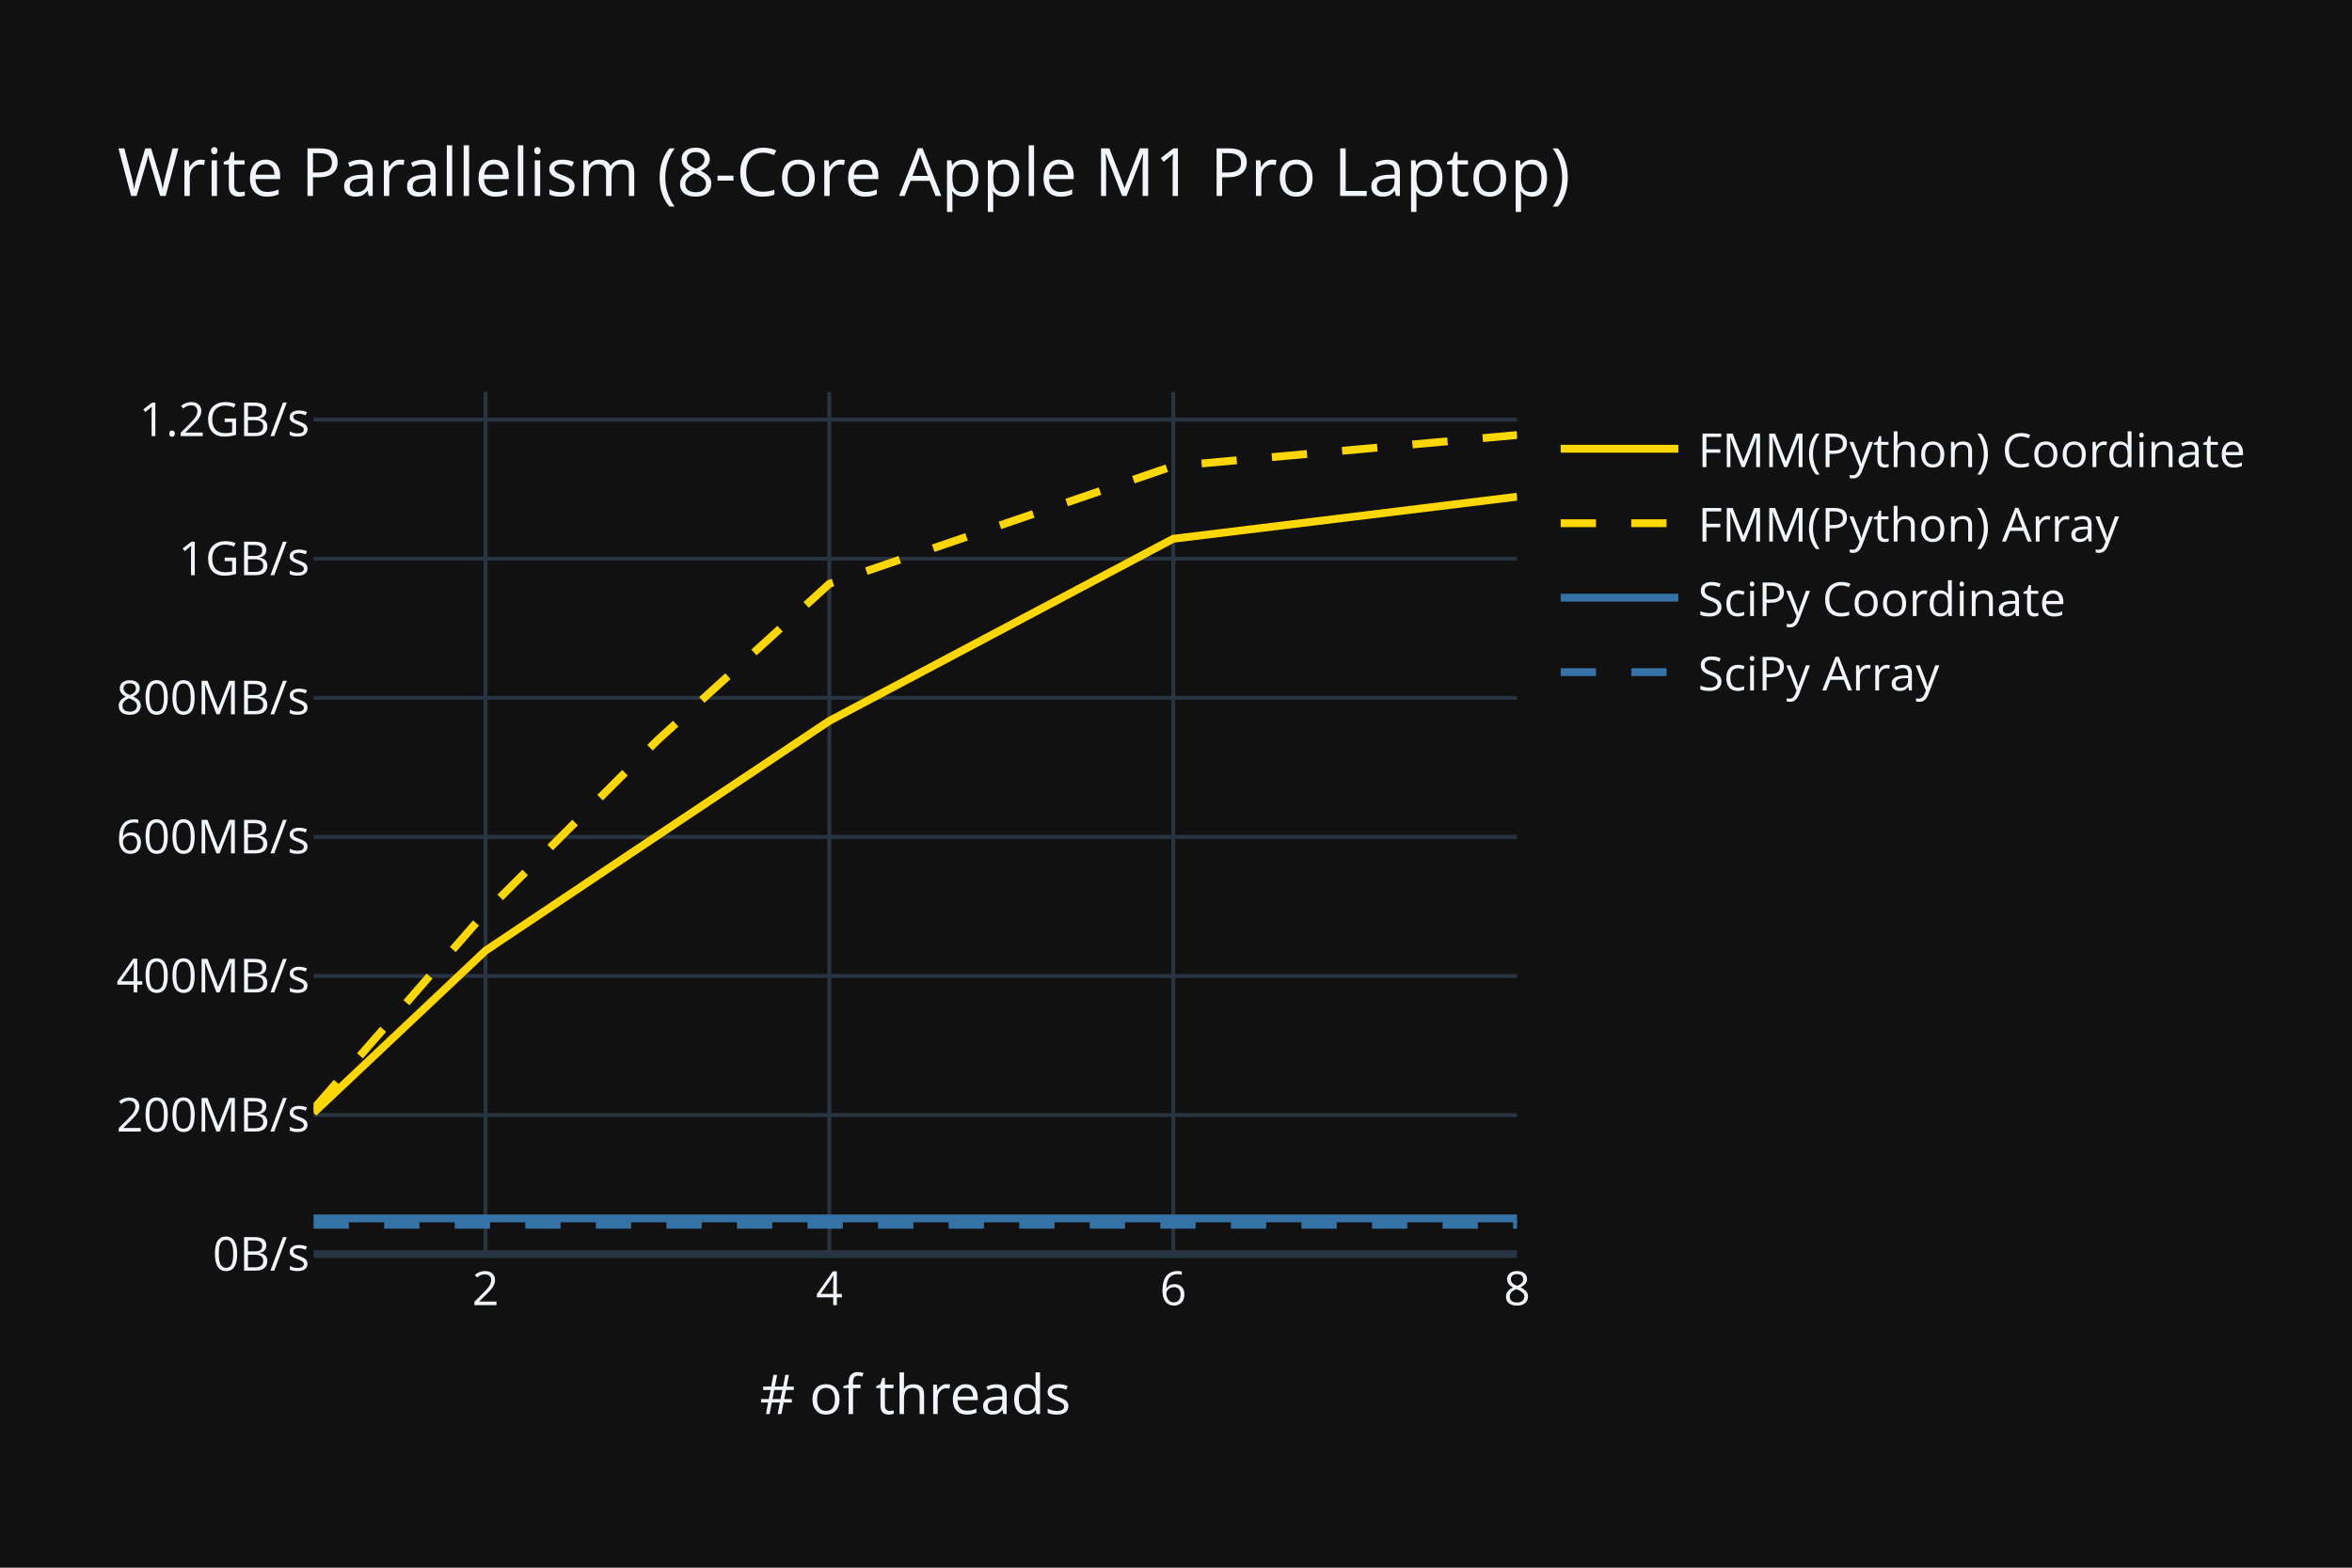
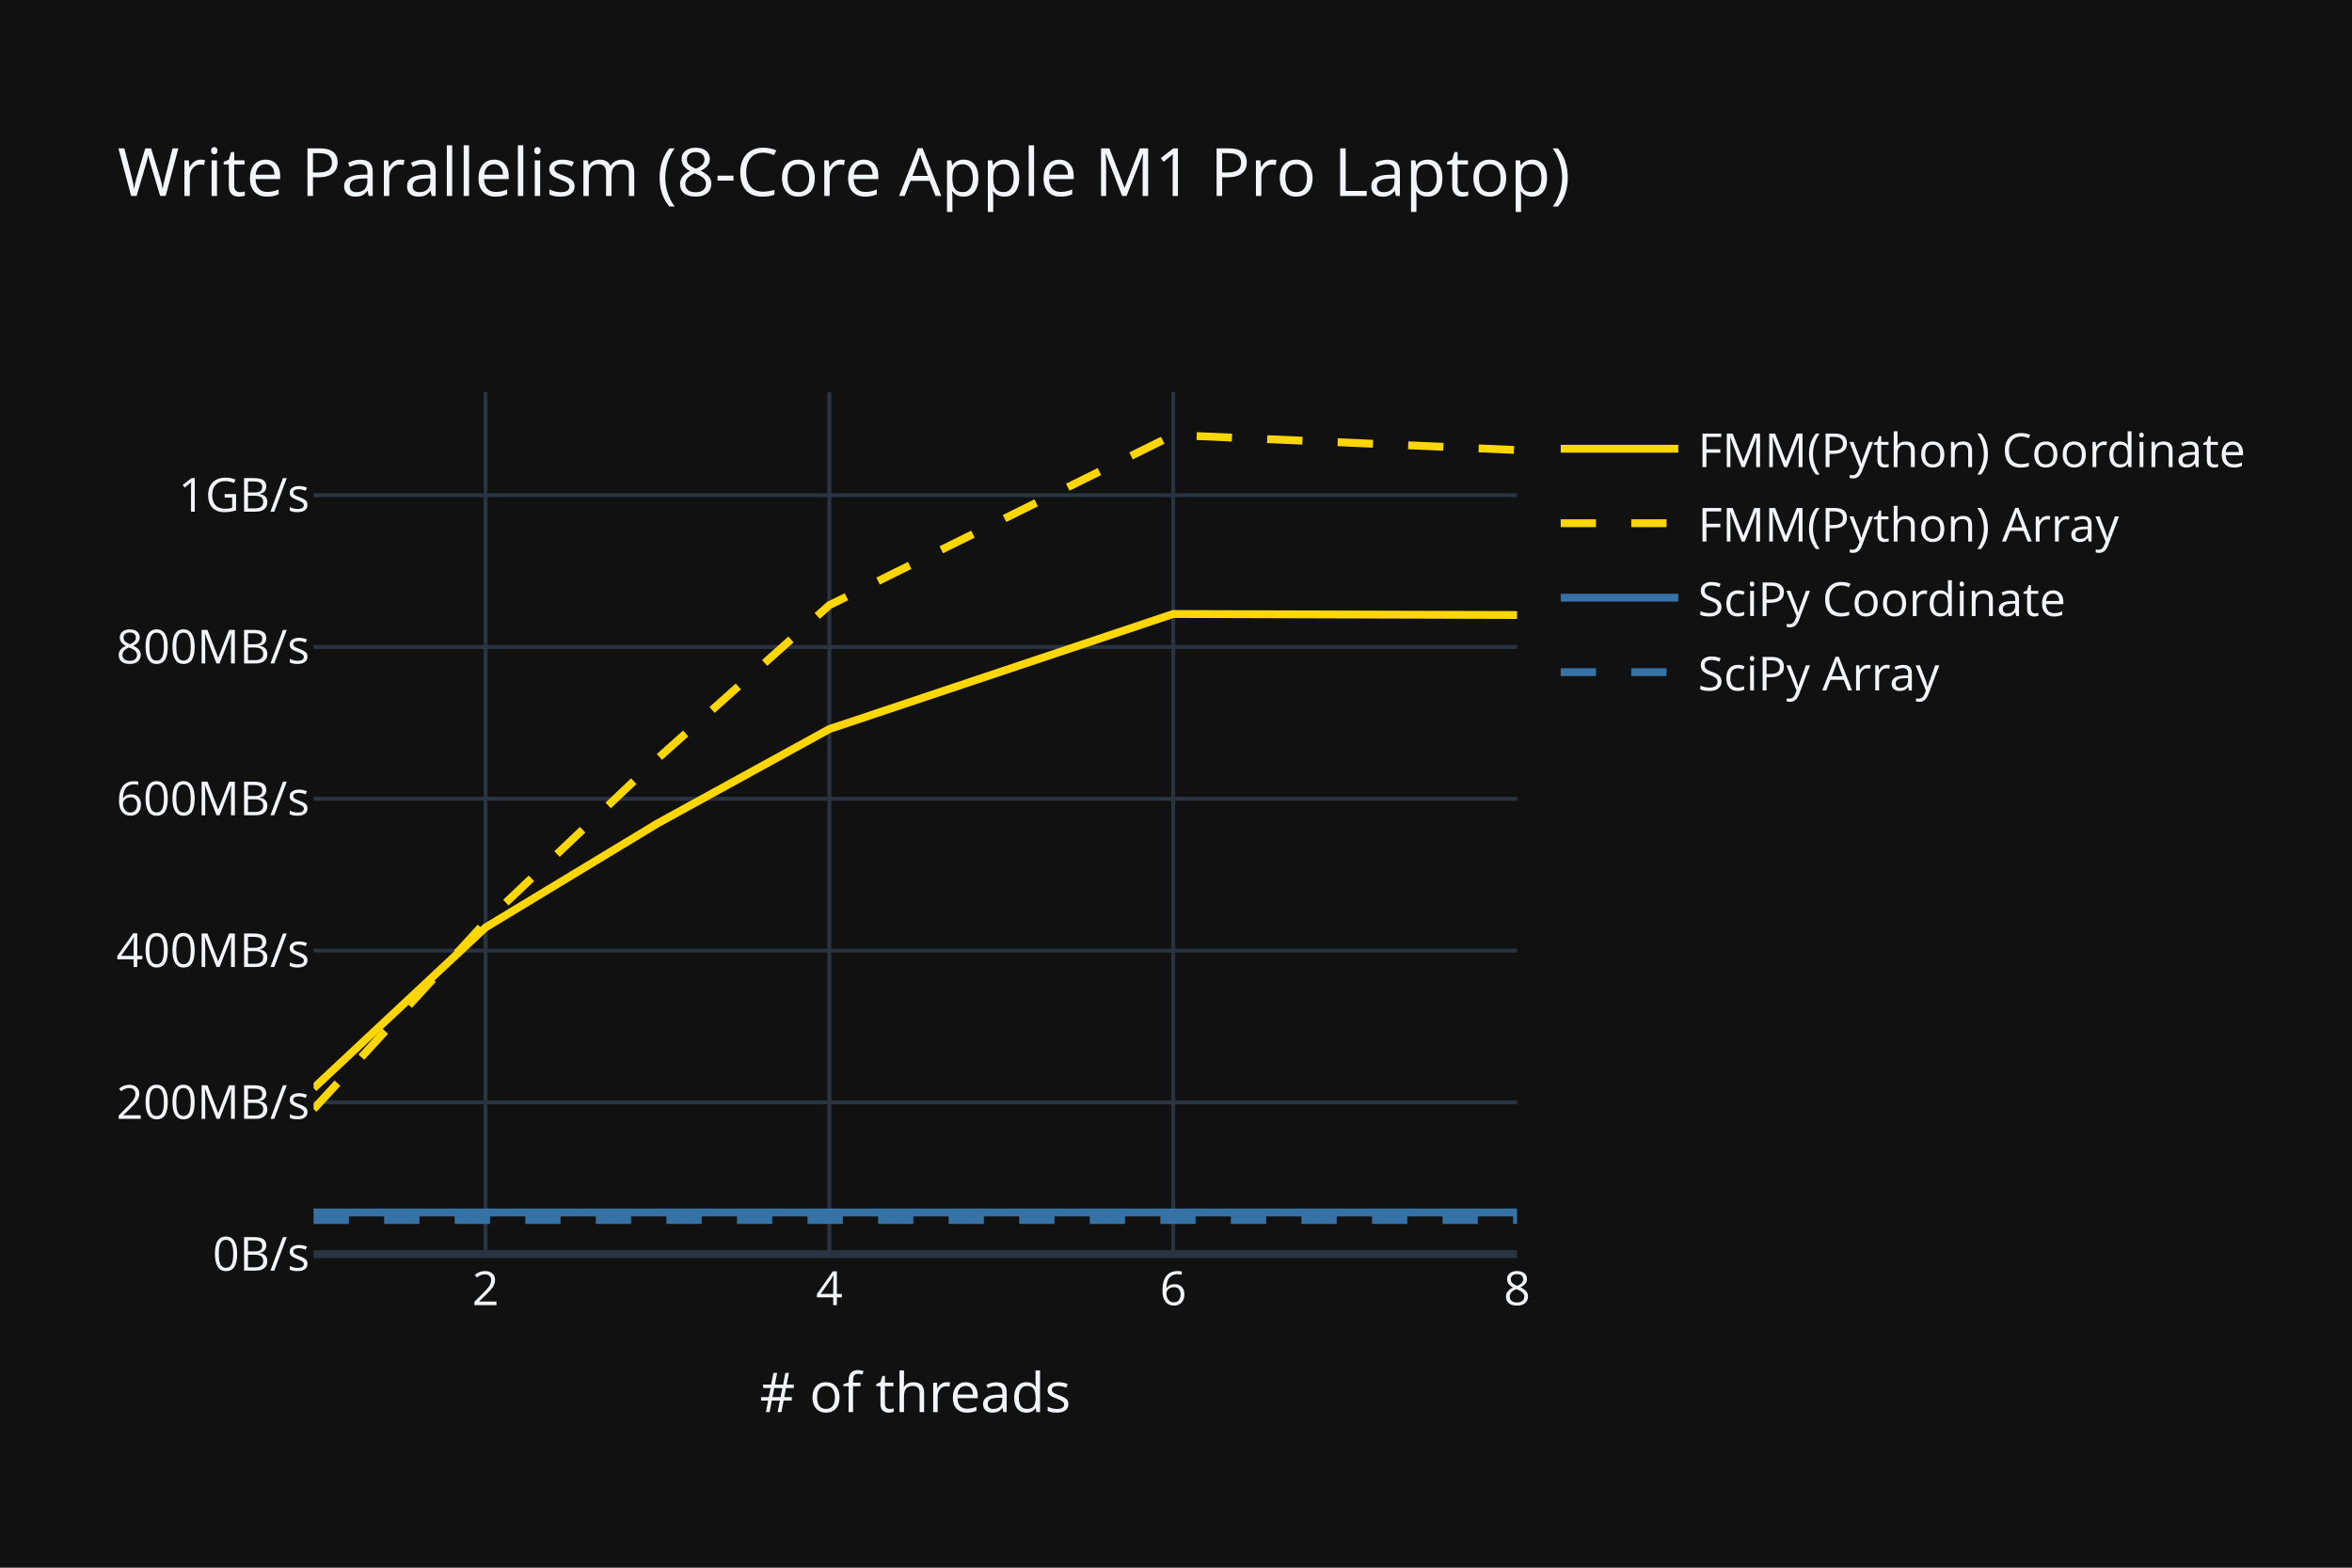
- <svg xmlns="http://www.w3.org/2000/svg" class="main-svg" width="600" height="400" style="" viewBox="0 0 600 400">
+ <svg xmlns="http://www.w3.org/2000/svg" class="main-svg" width="600" height="400" viewBox="0 0 600 400" style="">
  <rect x="0" y="0" width="600" height="400" style="fill: rgb(17, 17, 17); fill-opacity: 1;" />
-   <defs id="defs-05c855">
+   <defs id="defs-ff3281">
    <g class="clips">
-       <clipPath id="clip05c855xyplot" class="plotclip">
+       <clipPath id="clipff3281xyplot" class="plotclip">
        <rect width="307" height="220" />
      </clipPath>
-       <clipPath class="axesclip" id="clip05c855x">
+       <clipPath class="axesclip" id="clipff3281x">
        <rect x="80" y="0" width="307" height="400" />
      </clipPath>
-       <clipPath class="axesclip" id="clip05c855y">
+       <clipPath class="axesclip" id="clipff3281y">
        <rect x="0" y="100" width="600" height="220" />
      </clipPath>
-       <clipPath class="axesclip" id="clip05c855xy">
+       <clipPath class="axesclip" id="clipff3281xy">
        <rect x="80" y="100" width="307" height="220" />
      </clipPath>
    </g>
    <g class="gradients" />
    <g class="patterns" />
  </defs>
  <g class="bglayer" />
  <g class="layer-below">
    <g class="imagelayer" />
    <g class="shapelayer" />
  </g>
  <g class="cartesianlayer">
    <g class="subplot xy">
      <g class="layer-subplot">
        <g class="shapelayer" />
        <g class="imagelayer" />
      </g>
      <g class="minor-gridlayer">
        <g class="x" />
        <g class="y" />
      </g>
      <g class="gridlayer">
        <g class="x">
          <path class="xgrid crisp" transform="translate(123.86,0)" d="M0,100v220" style="stroke: rgb(40, 52, 66); stroke-opacity: 1; stroke-width: 1px;" />
          <path class="xgrid crisp" transform="translate(211.57,0)" d="M0,100v220" style="stroke: rgb(40, 52, 66); stroke-opacity: 1; stroke-width: 1px;" />
          <path class="xgrid crisp" transform="translate(299.29,0)" d="M0,100v220" style="stroke: rgb(40, 52, 66); stroke-opacity: 1; stroke-width: 1px;" />
        </g>
        <g class="y">
-           <path class="ygrid crisp" transform="translate(0,284.51)" d="M80,0h307" style="stroke: rgb(40, 52, 66); stroke-opacity: 1; stroke-width: 1px;" />
-           <path class="ygrid crisp" transform="translate(0,249.02)" d="M80,0h307" style="stroke: rgb(40, 52, 66); stroke-opacity: 1; stroke-width: 1px;" />
-           <path class="ygrid crisp" transform="translate(0,213.54)" d="M80,0h307" style="stroke: rgb(40, 52, 66); stroke-opacity: 1; stroke-width: 1px;" />
-           <path class="ygrid crisp" transform="translate(0,178.05)" d="M80,0h307" style="stroke: rgb(40, 52, 66); stroke-opacity: 1; stroke-width: 1px;" />
-           <path class="ygrid crisp" transform="translate(0,142.56)" d="M80,0h307" style="stroke: rgb(40, 52, 66); stroke-opacity: 1; stroke-width: 1px;" />
-           <path class="ygrid crisp" transform="translate(0,107.07)" d="M80,0h307" style="stroke: rgb(40, 52, 66); stroke-opacity: 1; stroke-width: 1px;" />
+           <path class="ygrid crisp" transform="translate(0,281.27)" d="M80,0h307" style="stroke: rgb(40, 52, 66); stroke-opacity: 1; stroke-width: 1px;" />
+           <path class="ygrid crisp" transform="translate(0,242.54)" d="M80,0h307" style="stroke: rgb(40, 52, 66); stroke-opacity: 1; stroke-width: 1px;" />
+           <path class="ygrid crisp" transform="translate(0,203.81)" d="M80,0h307" style="stroke: rgb(40, 52, 66); stroke-opacity: 1; stroke-width: 1px;" />
+           <path class="ygrid crisp" transform="translate(0,165.08)" d="M80,0h307" style="stroke: rgb(40, 52, 66); stroke-opacity: 1; stroke-width: 1px;" />
+           <path class="ygrid crisp" transform="translate(0,126.35)" d="M80,0h307" style="stroke: rgb(40, 52, 66); stroke-opacity: 1; stroke-width: 1px;" />
        </g>
      </g>
      <g class="zerolinelayer">
        <path class="yzl zl crisp" transform="translate(0,320)" d="M80,0h307" style="stroke: rgb(40, 52, 66); stroke-opacity: 1; stroke-width: 2px;" />
      </g>
      <path class="xlines-below" />
      <path class="ylines-below" />
      <g class="overlines-below" />
      <g class="xaxislayer-below" />
      <g class="yaxislayer-below" />
      <g class="overaxes-below" />
-       <g class="plot" transform="translate(80,100)" clip-path="url(#clip05c855xyplot)">
+       <g class="plot" transform="translate(80,100)" clip-path="url(#clipff3281xyplot)">
        <g class="scatterlayer mlayer">
-           <g class="trace scatter trace53953d" style="stroke-miterlimit: 2; opacity: 1;">
-             <g class="fills" />
-             <g class="errorbars" />
-             <g class="lines">
-               <path class="js-line" d="M0,183.93L43.86,142.57L87.71,113.21L131.57,83.94L219.29,37.47L307,26.74" style="vector-effect: non-scaling-stroke; fill: none; stroke: rgb(255, 215, 0); stroke-opacity: 1; stroke-width: 2px; opacity: 1;" />
-             </g>
-             <g class="points" />
-             <g class="text" />
-           </g>
-           <g class="trace scatter tracea8b6b2" style="stroke-miterlimit: 2; opacity: 1;">
-             <g class="fills" />
-             <g class="errorbars" />
-             <g class="lines">
-               <path class="js-line" d="M0,182.96L43.86,132.72L87.71,88.9L131.57,48.96L219.29,18.91L307,11" style="vector-effect: non-scaling-stroke; fill: none; stroke: rgb(255, 215, 0); stroke-opacity: 1; stroke-dasharray: 9px, 9px; stroke-width: 2px; opacity: 1;" />
-             </g>
-             <g class="points" />
-             <g class="text" />
-           </g>
-           <g class="trace scatter trace33331f" style="stroke-miterlimit: 2; opacity: 1;">
-             <g class="fills" />
-             <g class="errorbars" />
-             <g class="lines">
-               <path class="js-line" d="M0,210.87L307,210.87" style="vector-effect: non-scaling-stroke; fill: none; stroke: rgb(53, 114, 165); stroke-opacity: 1; stroke-width: 2px; opacity: 1;" />
-             </g>
-             <g class="points" />
-             <g class="text" />
-           </g>
-           <g class="trace scatter trace824203" style="stroke-miterlimit: 2; opacity: 1;">
-             <g class="fills" />
-             <g class="errorbars" />
-             <g class="lines">
-               <path class="js-line" d="M0,212.51L307,212.51" style="vector-effect: non-scaling-stroke; fill: none; stroke: rgb(53, 114, 165); stroke-opacity: 1; stroke-dasharray: 9px, 9px; stroke-width: 2px; opacity: 1;" />
+           <g class="trace scatter trace2c5d26" style="stroke-miterlimit: 2; opacity: 1;">
+             <g class="fills" />
+             <g class="errorbars" />
+             <g class="lines">
+               <path class="js-line" d="M0,177.65L43.86,136.64L87.71,110.11L131.57,86.02L219.29,56.66L307,56.92" style="vector-effect: non-scaling-stroke; fill: none; stroke: rgb(255, 215, 0); stroke-opacity: 1; stroke-width: 2px; opacity: 1;" />
+             </g>
+             <g class="points" />
+             <g class="text" />
+           </g>
+           <g class="trace scatter traceaa90fa" style="stroke-miterlimit: 2; opacity: 1;">
+             <g class="fills" />
+             <g class="errorbars" />
+             <g class="lines">
+               <path class="js-line" d="M0,183L43.86,135.23L87.71,93.59L131.57,54.41L219.29,11L307,14.83" style="vector-effect: non-scaling-stroke; fill: none; stroke: rgb(255, 215, 0); stroke-opacity: 1; stroke-dasharray: 9px, 9px; stroke-width: 2px; opacity: 1;" />
+             </g>
+             <g class="points" />
+             <g class="text" />
+           </g>
+           <g class="trace scatter tracec37a92" style="stroke-miterlimit: 2; opacity: 1;">
+             <g class="fills" />
+             <g class="errorbars" />
+             <g class="lines">
+               <path class="js-line" d="M0,209.36L307,209.36" style="vector-effect: non-scaling-stroke; fill: none; stroke: rgb(53, 114, 165); stroke-opacity: 1; stroke-width: 2px; opacity: 1;" />
+             </g>
+             <g class="points" />
+             <g class="text" />
+           </g>
+           <g class="trace scatter trace9263a4" style="stroke-miterlimit: 2; opacity: 1;">
+             <g class="fills" />
+             <g class="errorbars" />
+             <g class="lines">
+               <path class="js-line" d="M0,211.28L307,211.28" style="vector-effect: non-scaling-stroke; fill: none; stroke: rgb(53, 114, 165); stroke-opacity: 1; stroke-dasharray: 9px, 9px; stroke-width: 2px; opacity: 1;" />
            </g>
            <g class="points" />
            <g class="text" />
          </g>
        </g>
      </g>
      <g class="overplot" />
      <path class="xlines-above crisp" d="M0,0" style="fill: none;" />
      <path class="ylines-above crisp" d="M0,0" style="fill: none;" />
      <g class="overlines-above" />
      <g class="xaxislayer-above">
        <g class="xtick">
          <text text-anchor="middle" x="0" y="333" transform="translate(123.86,0)" style="font-family: 'Open Sans', verdana, arial, sans-serif; font-size: 12px; fill: rgb(242, 245, 250); fill-opacity: 1; white-space: pre; opacity: 1;">2</text>
        </g>
        <g class="xtick">
          <text text-anchor="middle" x="0" y="333" style="font-family: 'Open Sans', verdana, arial, sans-serif; font-size: 12px; fill: rgb(242, 245, 250); fill-opacity: 1; white-space: pre; opacity: 1;" transform="translate(211.57,0)">4</text>
        </g>
        <g class="xtick">
          <text text-anchor="middle" x="0" y="333" style="font-family: 'Open Sans', verdana, arial, sans-serif; font-size: 12px; fill: rgb(242, 245, 250); fill-opacity: 1; white-space: pre; opacity: 1;" transform="translate(299.29,0)">6</text>
        </g>
        <g class="xtick">
          <text text-anchor="middle" x="0" y="333" style="font-family: 'Open Sans', verdana, arial, sans-serif; font-size: 12px; fill: rgb(242, 245, 250); fill-opacity: 1; white-space: pre; opacity: 1;" transform="translate(387,0)">8</text>
        </g>
      </g>
      <g class="yaxislayer-above">
        <g class="ytick">
          <text text-anchor="end" x="79" y="4.2" transform="translate(0,320)" style="font-family: 'Open Sans', verdana, arial, sans-serif; font-size: 12px; fill: rgb(242, 245, 250); fill-opacity: 1; white-space: pre; opacity: 1;">0B/s</text>
        </g>
        <g class="ytick">
-           <text text-anchor="end" x="79" y="4.2" style="font-family: 'Open Sans', verdana, arial, sans-serif; font-size: 12px; fill: rgb(242, 245, 250); fill-opacity: 1; white-space: pre; opacity: 1;" transform="translate(0,284.51)">200MB/s</text>
-         </g>
-         <g class="ytick">
-           <text text-anchor="end" x="79" y="4.2" style="font-family: 'Open Sans', verdana, arial, sans-serif; font-size: 12px; fill: rgb(242, 245, 250); fill-opacity: 1; white-space: pre; opacity: 1;" transform="translate(0,249.02)">400MB/s</text>
-         </g>
-         <g class="ytick">
-           <text text-anchor="end" x="79" y="4.2" style="font-family: 'Open Sans', verdana, arial, sans-serif; font-size: 12px; fill: rgb(242, 245, 250); fill-opacity: 1; white-space: pre; opacity: 1;" transform="translate(0,213.54)">600MB/s</text>
-         </g>
-         <g class="ytick">
-           <text text-anchor="end" x="79" y="4.2" style="font-family: 'Open Sans', verdana, arial, sans-serif; font-size: 12px; fill: rgb(242, 245, 250); fill-opacity: 1; white-space: pre; opacity: 1;" transform="translate(0,178.05)">800MB/s</text>
-         </g>
-         <g class="ytick">
-           <text text-anchor="end" x="79" y="4.2" style="font-family: 'Open Sans', verdana, arial, sans-serif; font-size: 12px; fill: rgb(242, 245, 250); fill-opacity: 1; white-space: pre; opacity: 1;" transform="translate(0,142.56)">1GB/s</text>
-         </g>
-         <g class="ytick">
-           <text text-anchor="end" x="79" y="4.2" style="font-family: 'Open Sans', verdana, arial, sans-serif; font-size: 12px; fill: rgb(242, 245, 250); fill-opacity: 1; white-space: pre; opacity: 1;" transform="translate(0,107.07)">1.2GB/s</text>
+           <text text-anchor="end" x="79" y="4.2" style="font-family: 'Open Sans', verdana, arial, sans-serif; font-size: 12px; fill: rgb(242, 245, 250); fill-opacity: 1; white-space: pre; opacity: 1;" transform="translate(0,281.27)">200MB/s</text>
+         </g>
+         <g class="ytick">
+           <text text-anchor="end" x="79" y="4.2" style="font-family: 'Open Sans', verdana, arial, sans-serif; font-size: 12px; fill: rgb(242, 245, 250); fill-opacity: 1; white-space: pre; opacity: 1;" transform="translate(0,242.54)">400MB/s</text>
+         </g>
+         <g class="ytick">
+           <text text-anchor="end" x="79" y="4.2" style="font-family: 'Open Sans', verdana, arial, sans-serif; font-size: 12px; fill: rgb(242, 245, 250); fill-opacity: 1; white-space: pre; opacity: 1;" transform="translate(0,203.81)">600MB/s</text>
+         </g>
+         <g class="ytick">
+           <text text-anchor="end" x="79" y="4.2" style="font-family: 'Open Sans', verdana, arial, sans-serif; font-size: 12px; fill: rgb(242, 245, 250); fill-opacity: 1; white-space: pre; opacity: 1;" transform="translate(0,165.08)">800MB/s</text>
+         </g>
+         <g class="ytick">
+           <text text-anchor="end" x="79" y="4.2" style="font-family: 'Open Sans', verdana, arial, sans-serif; font-size: 12px; fill: rgb(242, 245, 250); fill-opacity: 1; white-space: pre; opacity: 1;" transform="translate(0,126.35)">1GB/s</text>
        </g>
      </g>
      <g class="overaxes-above" />
    </g>
  </g>
  <g class="polarlayer" />
  <g class="smithlayer" />
  <g class="ternarylayer" />
  <g class="geolayer" />
  <g class="funnelarealayer" />
  <g class="pielayer" />
  <g class="iciclelayer" />
  <g class="treemaplayer" />
  <g class="sunburstlayer" />
  <g class="glimages" />
-   <defs id="topdefs-05c855">
+   <defs id="topdefs-ff3281">
    <g class="clips" />
-     <clipPath id="legend05c855">
+     <clipPath id="legendff3281">
      <rect width="195" height="86" x="0" y="0" />
    </clipPath>
  </defs>
  <g class="layer-above">
    <g class="imagelayer" />
    <g class="shapelayer" />
  </g>
  <g class="infolayer">
    <g class="legend" pointer-events="all" transform="translate(393.14,100)">
      <rect class="bg" shape-rendering="crispEdges" width="195" height="86" x="0" y="0" style="stroke: rgb(68, 68, 68); stroke-opacity: 1; fill: rgb(17, 17, 17); fill-opacity: 1; stroke-width: 0px;" />
-       <g class="scrollbox" transform="" clip-path="url(#legend05c855)">
+       <g class="scrollbox" transform="" clip-path="url(#legendff3281)">
        <g class="groups" transform="">
          <g class="traces" transform="translate(0,14.5)" style="opacity: 1;">
            <text class="legendtext" text-anchor="start" x="40" y="4.68" style="font-family: 'Open Sans', verdana, arial, sans-serif; font-size: 12px; fill: rgb(242, 245, 250); fill-opacity: 1; white-space: pre;">FMM(Python) Coordinate</text>
            <g class="layers" style="opacity: 1;">
              <g class="legendfill" />
              <g class="legendlines">
                <path class="js-line" d="M5,0h30" style="fill: none; stroke: rgb(255, 215, 0); stroke-opacity: 1; stroke-width: 2px;" />
              </g>
              <g class="legendsymbols">
                <g class="legendpoints" />
              </g>
            </g>
            <rect class="legendtoggle" x="0" y="-9.5" width="189.297" height="19" style="fill: rgb(0, 0, 0); fill-opacity: 0;" />
          </g>
        </g>
        <g class="groups" transform="">
          <g class="traces" transform="translate(0,33.5)" style="opacity: 1;">
            <text class="legendtext" text-anchor="start" x="40" y="4.68" style="font-family: 'Open Sans', verdana, arial, sans-serif; font-size: 12px; fill: rgb(242, 245, 250); fill-opacity: 1; white-space: pre;">FMM(Python) Array</text>
            <g class="layers" style="opacity: 1;">
              <g class="legendfill" />
              <g class="legendlines">
                <path class="js-line" d="M5,0h30" style="fill: none; stroke: rgb(255, 215, 0); stroke-opacity: 1; stroke-dasharray: 9px, 9px; stroke-width: 2px;" />
              </g>
              <g class="legendsymbols">
                <g class="legendpoints" />
              </g>
            </g>
            <rect class="legendtoggle" x="0" y="-9.5" width="189.297" height="19" style="fill: rgb(0, 0, 0); fill-opacity: 0;" />
          </g>
        </g>
        <g class="groups" transform="">
          <g class="traces" transform="translate(0,52.5)" style="opacity: 1;">
            <text class="legendtext" text-anchor="start" x="40" y="4.68" style="font-family: 'Open Sans', verdana, arial, sans-serif; font-size: 12px; fill: rgb(242, 245, 250); fill-opacity: 1; white-space: pre;">SciPy Coordinate</text>
            <g class="layers" style="opacity: 1;">
              <g class="legendfill" />
              <g class="legendlines">
                <path class="js-line" d="M5,0h30" style="fill: none; stroke: rgb(53, 114, 165); stroke-opacity: 1; stroke-width: 2px;" />
              </g>
              <g class="legendsymbols">
                <g class="legendpoints" />
              </g>
            </g>
            <rect class="legendtoggle" x="0" y="-9.5" width="189.297" height="19" style="fill: rgb(0, 0, 0); fill-opacity: 0;" />
          </g>
        </g>
        <g class="groups" transform="">
          <g class="traces" transform="translate(0,71.5)" style="opacity: 1;">
            <text class="legendtext" text-anchor="start" x="40" y="4.68" style="font-family: 'Open Sans', verdana, arial, sans-serif; font-size: 12px; fill: rgb(242, 245, 250); fill-opacity: 1; white-space: pre;">SciPy Array</text>
            <g class="layers" style="opacity: 1;">
              <g class="legendfill" />
              <g class="legendlines">
                <path class="js-line" d="M5,0h30" style="fill: none; stroke: rgb(53, 114, 165); stroke-opacity: 1; stroke-dasharray: 9px, 9px; stroke-width: 2px;" />
              </g>
              <g class="legendsymbols">
                <g class="legendpoints" />
              </g>
            </g>
            <rect class="legendtoggle" x="0" y="-9.5" width="189.297" height="19" style="fill: rgb(0, 0, 0); fill-opacity: 0;" />
          </g>
        </g>
      </g>
      <rect class="scrollbar" rx="20" ry="3" width="0" height="0" x="0" y="0" style="fill: rgb(128, 139, 164); fill-opacity: 1;" />
    </g>
    <g class="g-gtitle">
      <text class="gtitle" x="30" y="50" text-anchor="start" dy="0em" style="font-family: 'Open Sans', verdana, arial, sans-serif; font-size: 17px; fill: rgb(242, 245, 250); opacity: 1; font-weight: normal; white-space: pre;">Write Parallelism (8-Core Apple M1 Pro Laptop)</text>
    </g>
    <g class="g-xtitle">
-       <text class="xtitle" x="233.5" y="360.8" text-anchor="middle" style="font-family: 'Open Sans', verdana, arial, sans-serif; font-size: 14px; fill: rgb(242, 245, 250); opacity: 1; font-weight: normal; white-space: pre;"># of threads</text>
+       <text class="xtitle" x="233.5" y="360.3" text-anchor="middle" style="font-family: 'Open Sans', verdana, arial, sans-serif; font-size: 14px; fill: rgb(242, 245, 250); opacity: 1; font-weight: normal; white-space: pre;"># of threads</text>
    </g>
    <g class="g-ytitle" />
  </g>
</svg>
